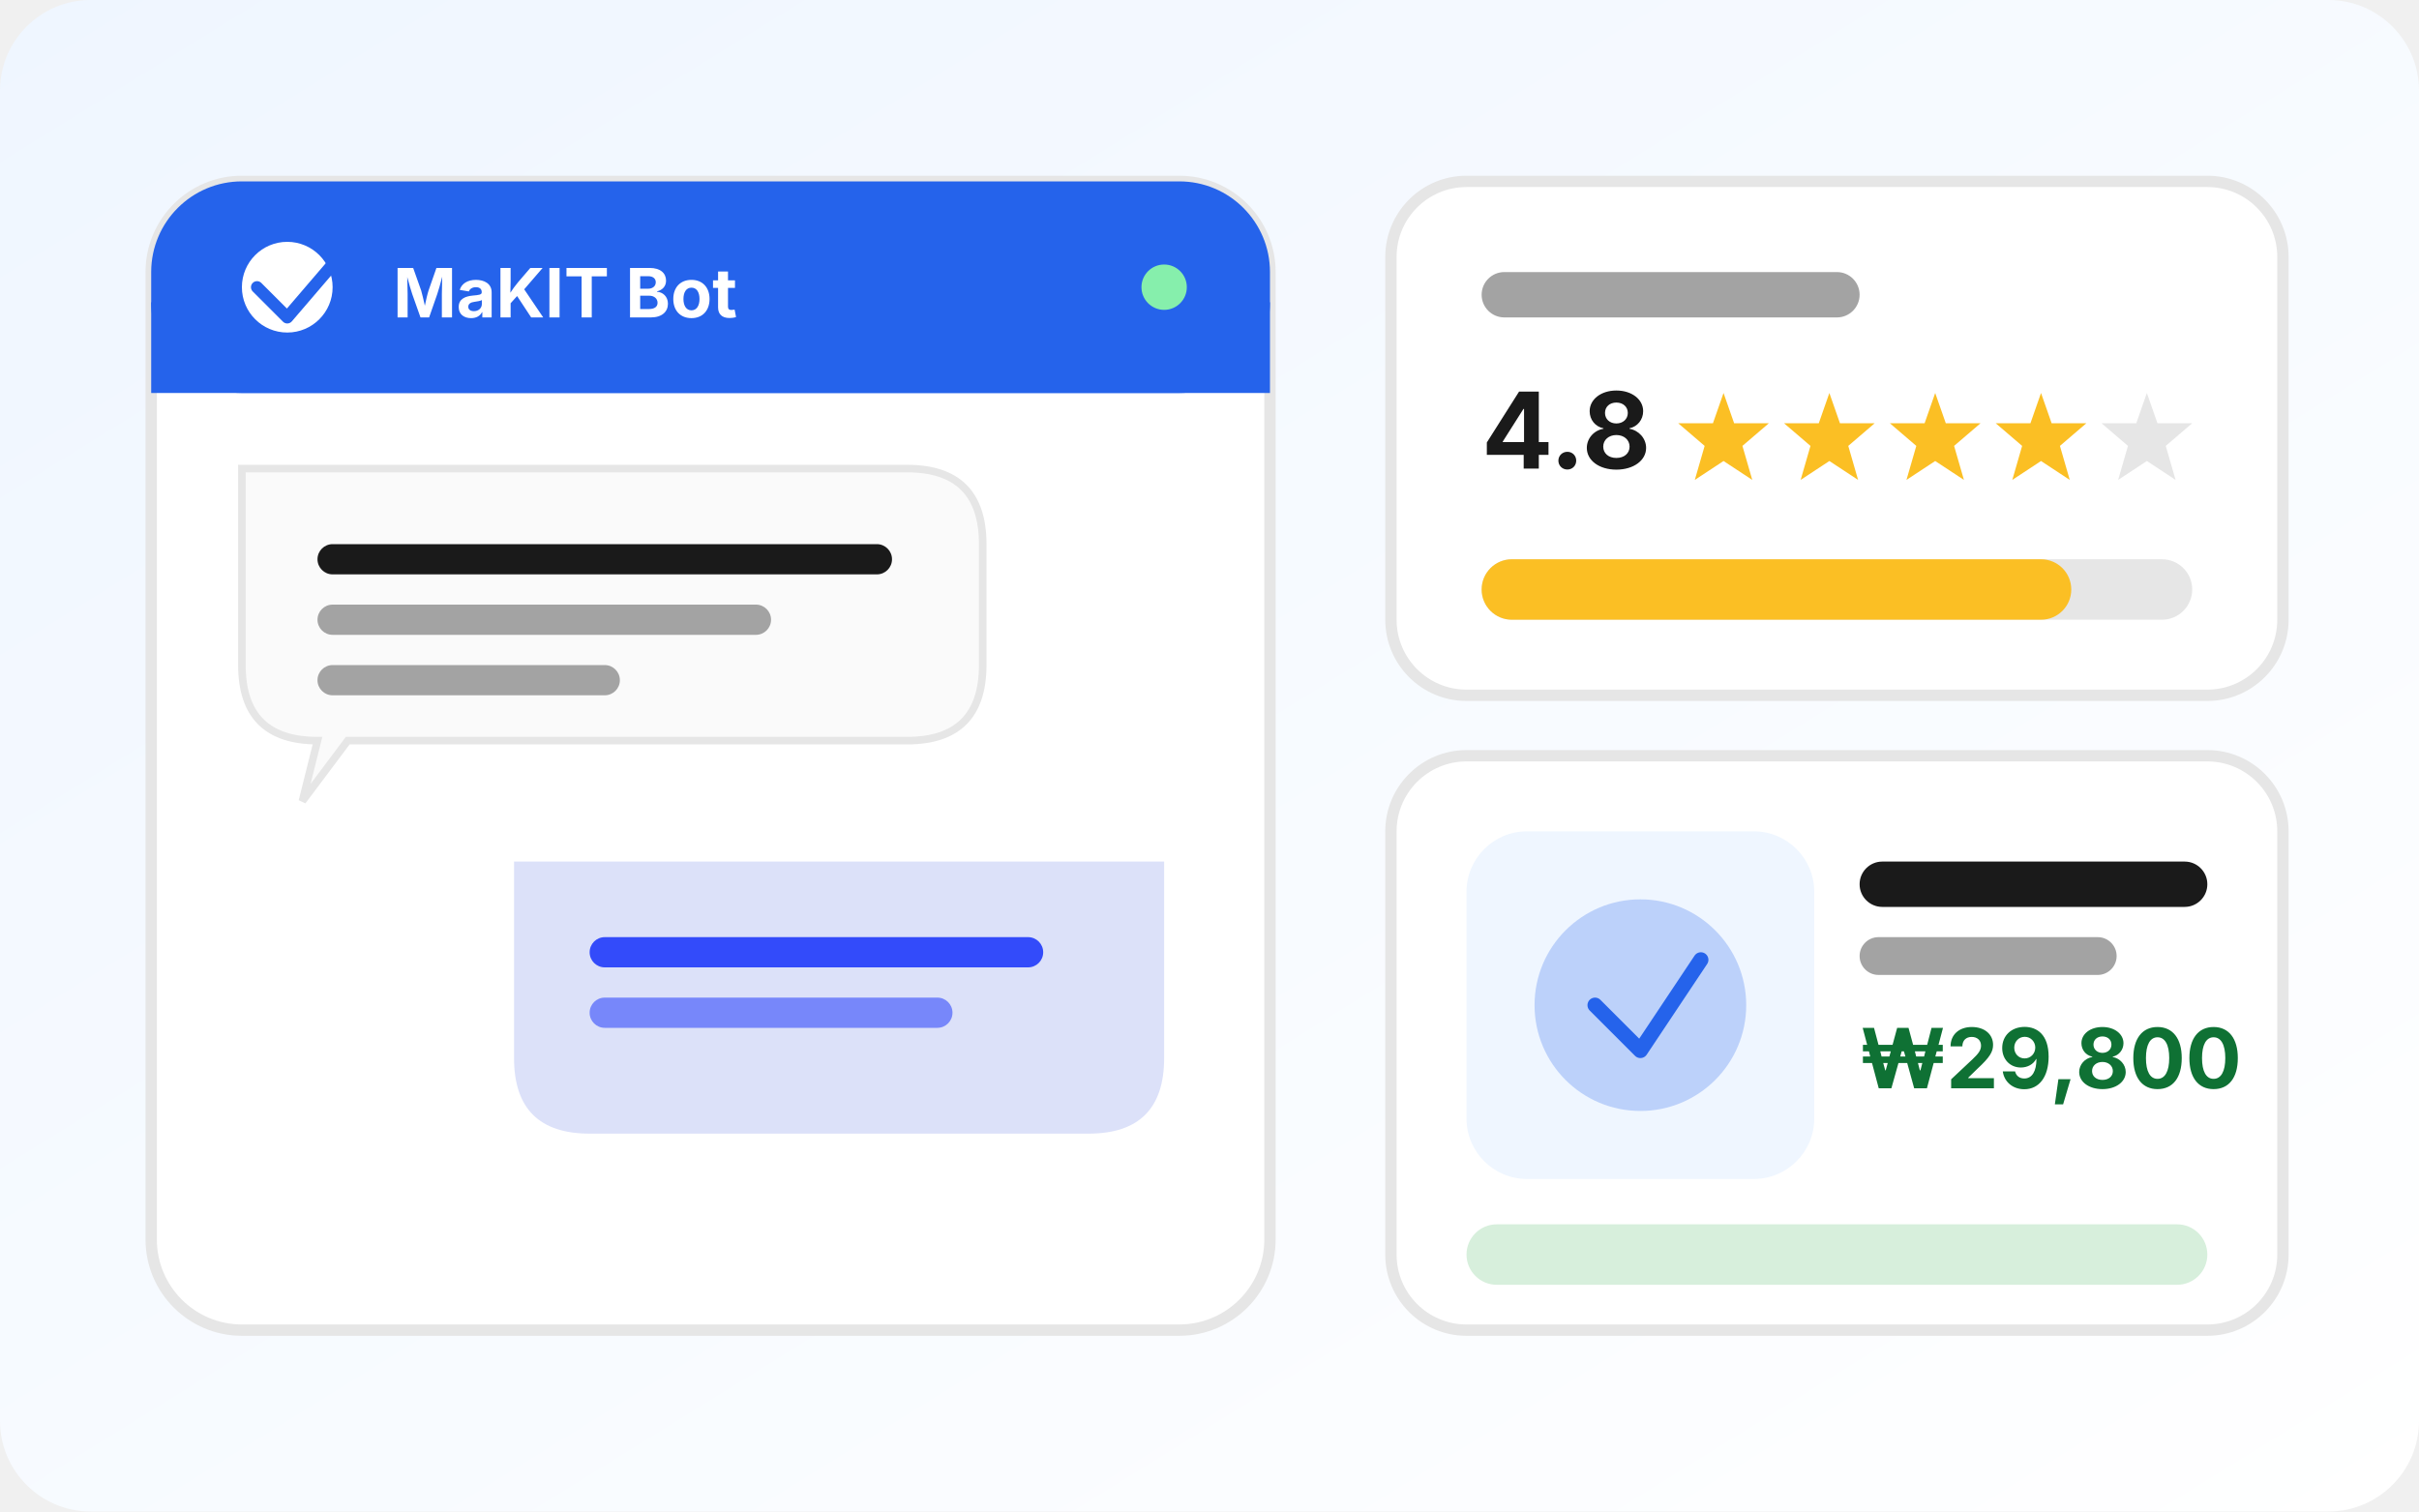
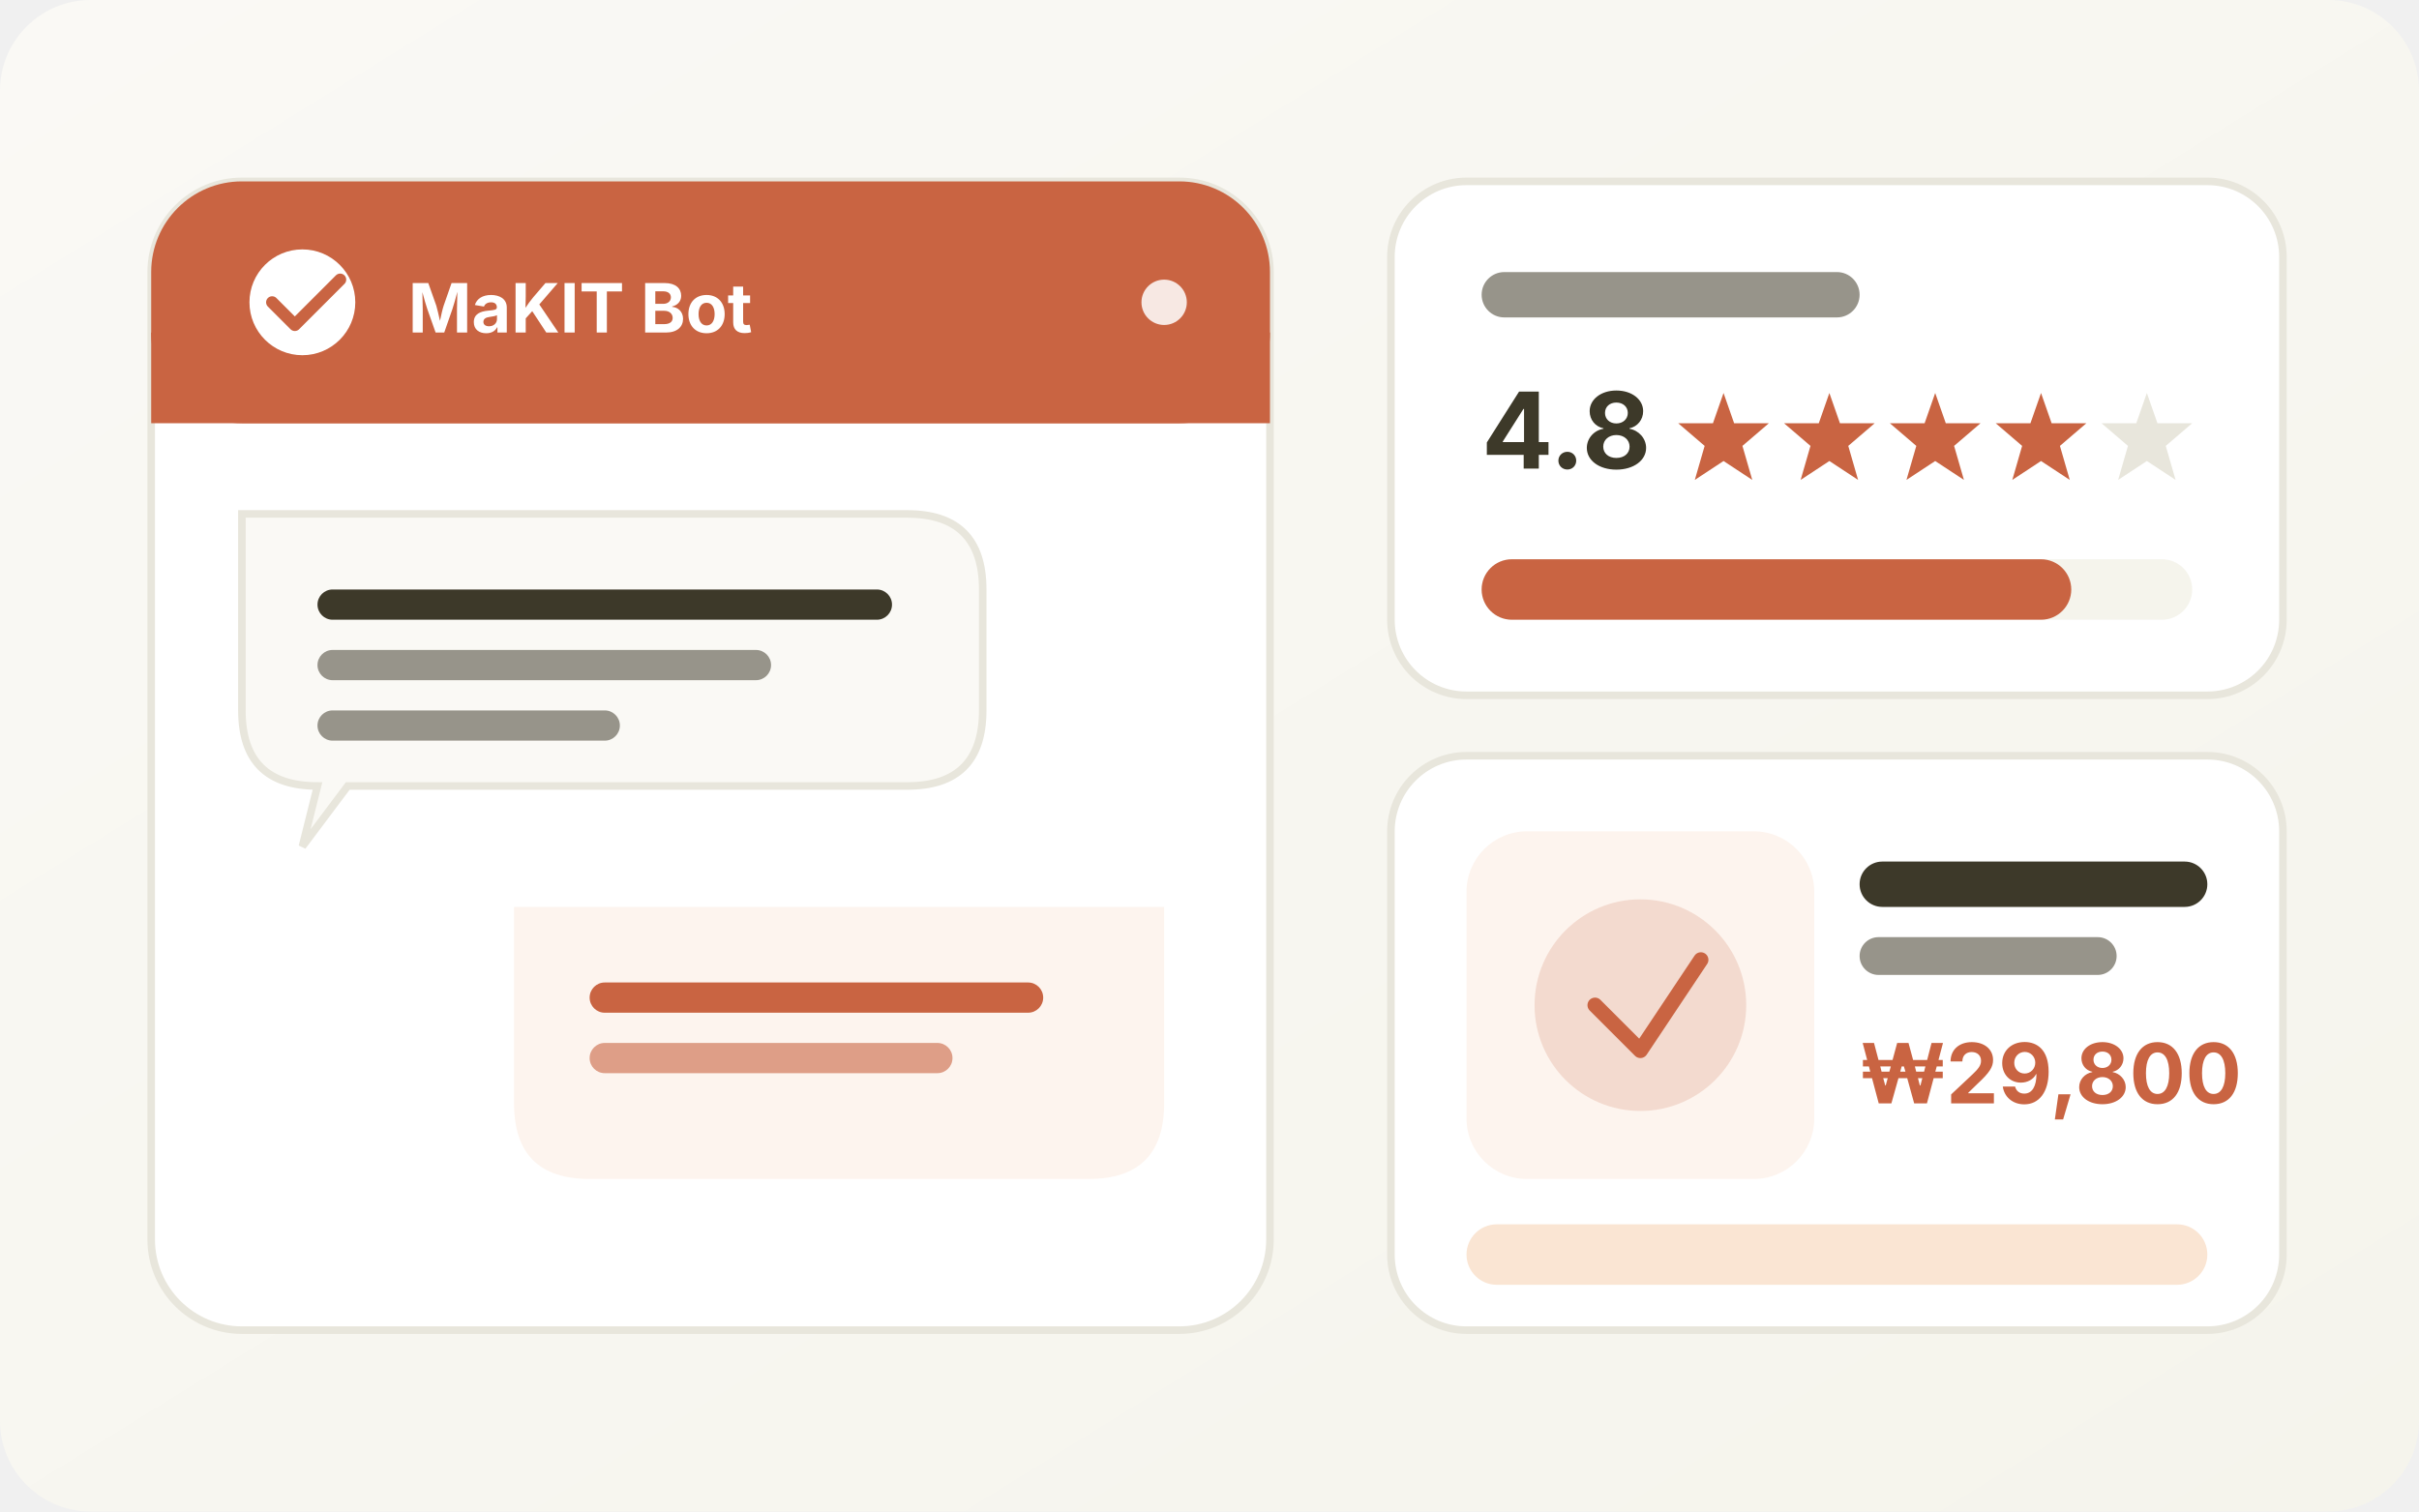
<svg xmlns="http://www.w3.org/2000/svg" viewBox="0 0 320 200" role="img" aria-labelledby="ccbTitle ccbDesc">
  <defs>
    <linearGradient id="ccbBg" x1="0" y1="0" x2="1" y2="1">
-       <stop offset="0%" stop-color="#eff6ff" />
-       <stop offset="100%" stop-color="#ffffff" />
+       <stop offset="0%" stop-color="#faf9f5" />
+       <stop offset="100%" stop-color="#f5f4ec" />
    </linearGradient>
  </defs>
  <rect width="320" height="200" rx="12" fill="url(#ccbBg)" />
-   <g transform="translate(20 24)">
-     <rect width="148" height="152" rx="12" fill="#ffffff" stroke="#e6e6e6" stroke-width="1.5" />
-     <rect width="148" height="28" rx="12" fill="#2563eb" />
-     <rect y="16" width="148" height="12" fill="#2563eb" />
-     <circle cx="18" cy="14" r="6" fill="#ffffff" />
-     <path d="M14 14 L18 18 L24 11" stroke="#2563eb" stroke-width="1.6" fill="none" stroke-linecap="round" stroke-linejoin="round" />
-     <text x="32" y="18" fill="#ffffff" font-family="system-ui,-apple-system,sans-serif" font-size="9" font-weight="700">MaKIT Bot</text>
-     <circle cx="134" cy="14" r="3" fill="#86efac" />
-     <g transform="translate(12 38)">
-       <path d="M0 0 L88 0 Q98 0 98 10 L98 26 Q98 36 88 36 L14 36 L8 44 L10 36 L10 36 Q0 36 0 26 Z" fill="#fafafa" stroke="#e6e6e6" stroke-width="1" />
-       <rect x="10" y="10" width="76" height="4" rx="2" fill="#1a1a1a" />
-       <rect x="10" y="18" width="60" height="4" rx="2" fill="#a3a3a3" />
-       <rect x="10" y="26" width="40" height="4" rx="2" fill="#a3a3a3" />
+   <g transform="translate(20 24)" font-family="system-ui,-apple-system,sans-serif">
+     <rect width="148" height="152" rx="12" fill="#ffffff" stroke="#e8e6dc" />
+     <rect width="148" height="32" rx="12" fill="#c96442" />
+     <rect y="20" width="148" height="12" fill="#c96442" />
+     <circle cx="20" cy="16" r="7" fill="#ffffff" />
+     <path d="M16 16 L19 19 L25 13" stroke="#c96442" stroke-width="1.6" fill="none" stroke-linecap="round" stroke-linejoin="round" />
+     <text x="34" y="20" fill="#ffffff" font-size="9" font-weight="700">MaKIT Bot</text>
+     <circle cx="134" cy="16" r="3" fill="#ffffff" opacity="0.85" />
+     <g transform="translate(12 44)">
+       <path d="M0 0 L88 0 Q98 0 98 10 L98 26 Q98 36 88 36 L14 36 L8 44 L10 36 Q0 36 0 26 Z" fill="#faf9f5" stroke="#e8e6dc" />
+       <rect x="10" y="10" width="76" height="4" rx="2" fill="#3d3929" />
+       <rect x="10" y="18" width="60" height="4" rx="2" fill="#97948a" />
+       <rect x="10" y="26" width="40" height="4" rx="2" fill="#97948a" />
    </g>
-     <g transform="translate(48 90)">
-       <path d="M0 0 L86 0 Q86 0 86 10 L86 26 Q86 36 76 36 L10 36 Q0 36 0 26 Z" fill="#dce1f9" />
-       <rect x="10" y="10" width="60" height="4" rx="2" fill="#334bfa" />
-       <rect x="10" y="18" width="48" height="4" rx="2" fill="#334bfa" opacity="0.6" />
+     <g transform="translate(48 96)">
+       <path d="M0 0 L86 0 Q86 0 86 10 L86 26 Q86 36 76 36 L10 36 Q0 36 0 26 Z" fill="#fdf4ee" />
+       <rect x="10" y="10" width="60" height="4" rx="2" fill="#c96442" />
+       <rect x="10" y="18" width="48" height="4" rx="2" fill="#c96442" opacity="0.6" />
    </g>
  </g>
-   <g transform="translate(184 24)">
-     <rect width="118" height="68" rx="10" fill="#ffffff" stroke="#e6e6e6" stroke-width="1.5" />
-     <rect x="12" y="12" width="50" height="6" rx="3" fill="#a3a3a3" />
-     <text x="12" y="38" fill="#1a1a1a" font-family="system-ui,-apple-system,sans-serif" font-size="14" font-weight="700">4.8</text>
-     <g transform="translate(38 28)" fill="#fbbf24">
+   <g transform="translate(184 24)" font-family="system-ui,-apple-system,sans-serif">
+     <rect width="118" height="68" rx="10" fill="#ffffff" stroke="#e8e6dc" />
+     <rect x="12" y="12" width="50" height="6" rx="3" fill="#97948a" />
+     <text x="12" y="38" fill="#3d3929" font-size="14" font-weight="700">4.8</text>
+     <g transform="translate(38 28)" fill="#c96442">
      <path d="M6 0 L7.4 4 L12 4 L8.5 7 L9.8 11.5 L6 9 L2.2 11.5 L3.5 7 L0 4 L4.6 4 Z" />
      <path transform="translate(14 0)" d="M6 0 L7.4 4 L12 4 L8.5 7 L9.8 11.5 L6 9 L2.2 11.5 L3.5 7 L0 4 L4.6 4 Z" />
      <path transform="translate(28 0)" d="M6 0 L7.4 4 L12 4 L8.5 7 L9.8 11.5 L6 9 L2.2 11.5 L3.5 7 L0 4 L4.6 4 Z" />
      <path transform="translate(42 0)" d="M6 0 L7.4 4 L12 4 L8.5 7 L9.8 11.5 L6 9 L2.2 11.5 L3.5 7 L0 4 L4.6 4 Z" />
-       <path transform="translate(56 0)" fill="#e6e6e6" d="M6 0 L7.4 4 L12 4 L8.5 7 L9.8 11.5 L6 9 L2.2 11.5 L3.5 7 L0 4 L4.6 4 Z" />
+       <path transform="translate(56 0)" fill="#e8e6dc" d="M6 0 L7.4 4 L12 4 L8.5 7 L9.8 11.5 L6 9 L2.2 11.5 L3.5 7 L0 4 L4.6 4 Z" />
    </g>
-     <rect x="12" y="50" width="94" height="8" rx="4" fill="#e6e6e6" />
-     <rect x="12" y="50" width="78" height="8" rx="4" fill="#fbbf24" />
+     <rect x="12" y="50" width="94" height="8" rx="4" fill="#f5f4ec" />
+     <rect x="12" y="50" width="78" height="8" rx="4" fill="#c96442" />
  </g>
-   <g transform="translate(184 100)">
-     <rect width="118" height="76" rx="10" fill="#ffffff" stroke="#e6e6e6" stroke-width="1.5" />
-     <rect x="10" y="10" width="46" height="46" rx="8" fill="#eff6ff" />
-     <circle cx="33" cy="33" r="14" fill="#2563eb" opacity="0.25" />
-     <path d="M27 33 L33 39 L41 27" stroke="#2563eb" stroke-width="2" fill="none" stroke-linecap="round" stroke-linejoin="round" />
-     <rect x="62" y="14" width="46" height="6" rx="3" fill="#1a1a1a" />
-     <rect x="62" y="24" width="34" height="5" rx="2.5" fill="#a3a3a3" />
-     <text x="62" y="44" fill="#0f7134" font-family="system-ui,-apple-system,sans-serif" font-size="11" font-weight="700">₩29,800</text>
-     <rect x="10" y="62" width="98" height="8" rx="4" fill="#d7efdc" />
+   <g transform="translate(184 100)" font-family="system-ui,-apple-system,sans-serif">
+     <rect width="118" height="76" rx="10" fill="#ffffff" stroke="#e8e6dc" />
+     <rect x="10" y="10" width="46" height="46" rx="8" fill="#fdf4ee" />
+     <circle cx="33" cy="33" r="14" fill="#c96442" opacity="0.18" />
+     <path d="M27 33 L33 39 L41 27" stroke="#c96442" stroke-width="2" fill="none" stroke-linecap="round" stroke-linejoin="round" />
+     <rect x="62" y="14" width="46" height="6" rx="3" fill="#3d3929" />
+     <rect x="62" y="24" width="34" height="5" rx="2.5" fill="#97948a" />
+     <text x="62" y="46" fill="#c96442" font-size="11" font-weight="700">₩29,800</text>
+     <rect x="10" y="62" width="98" height="8" rx="4" fill="#fae5d3" />
  </g>
</svg>
